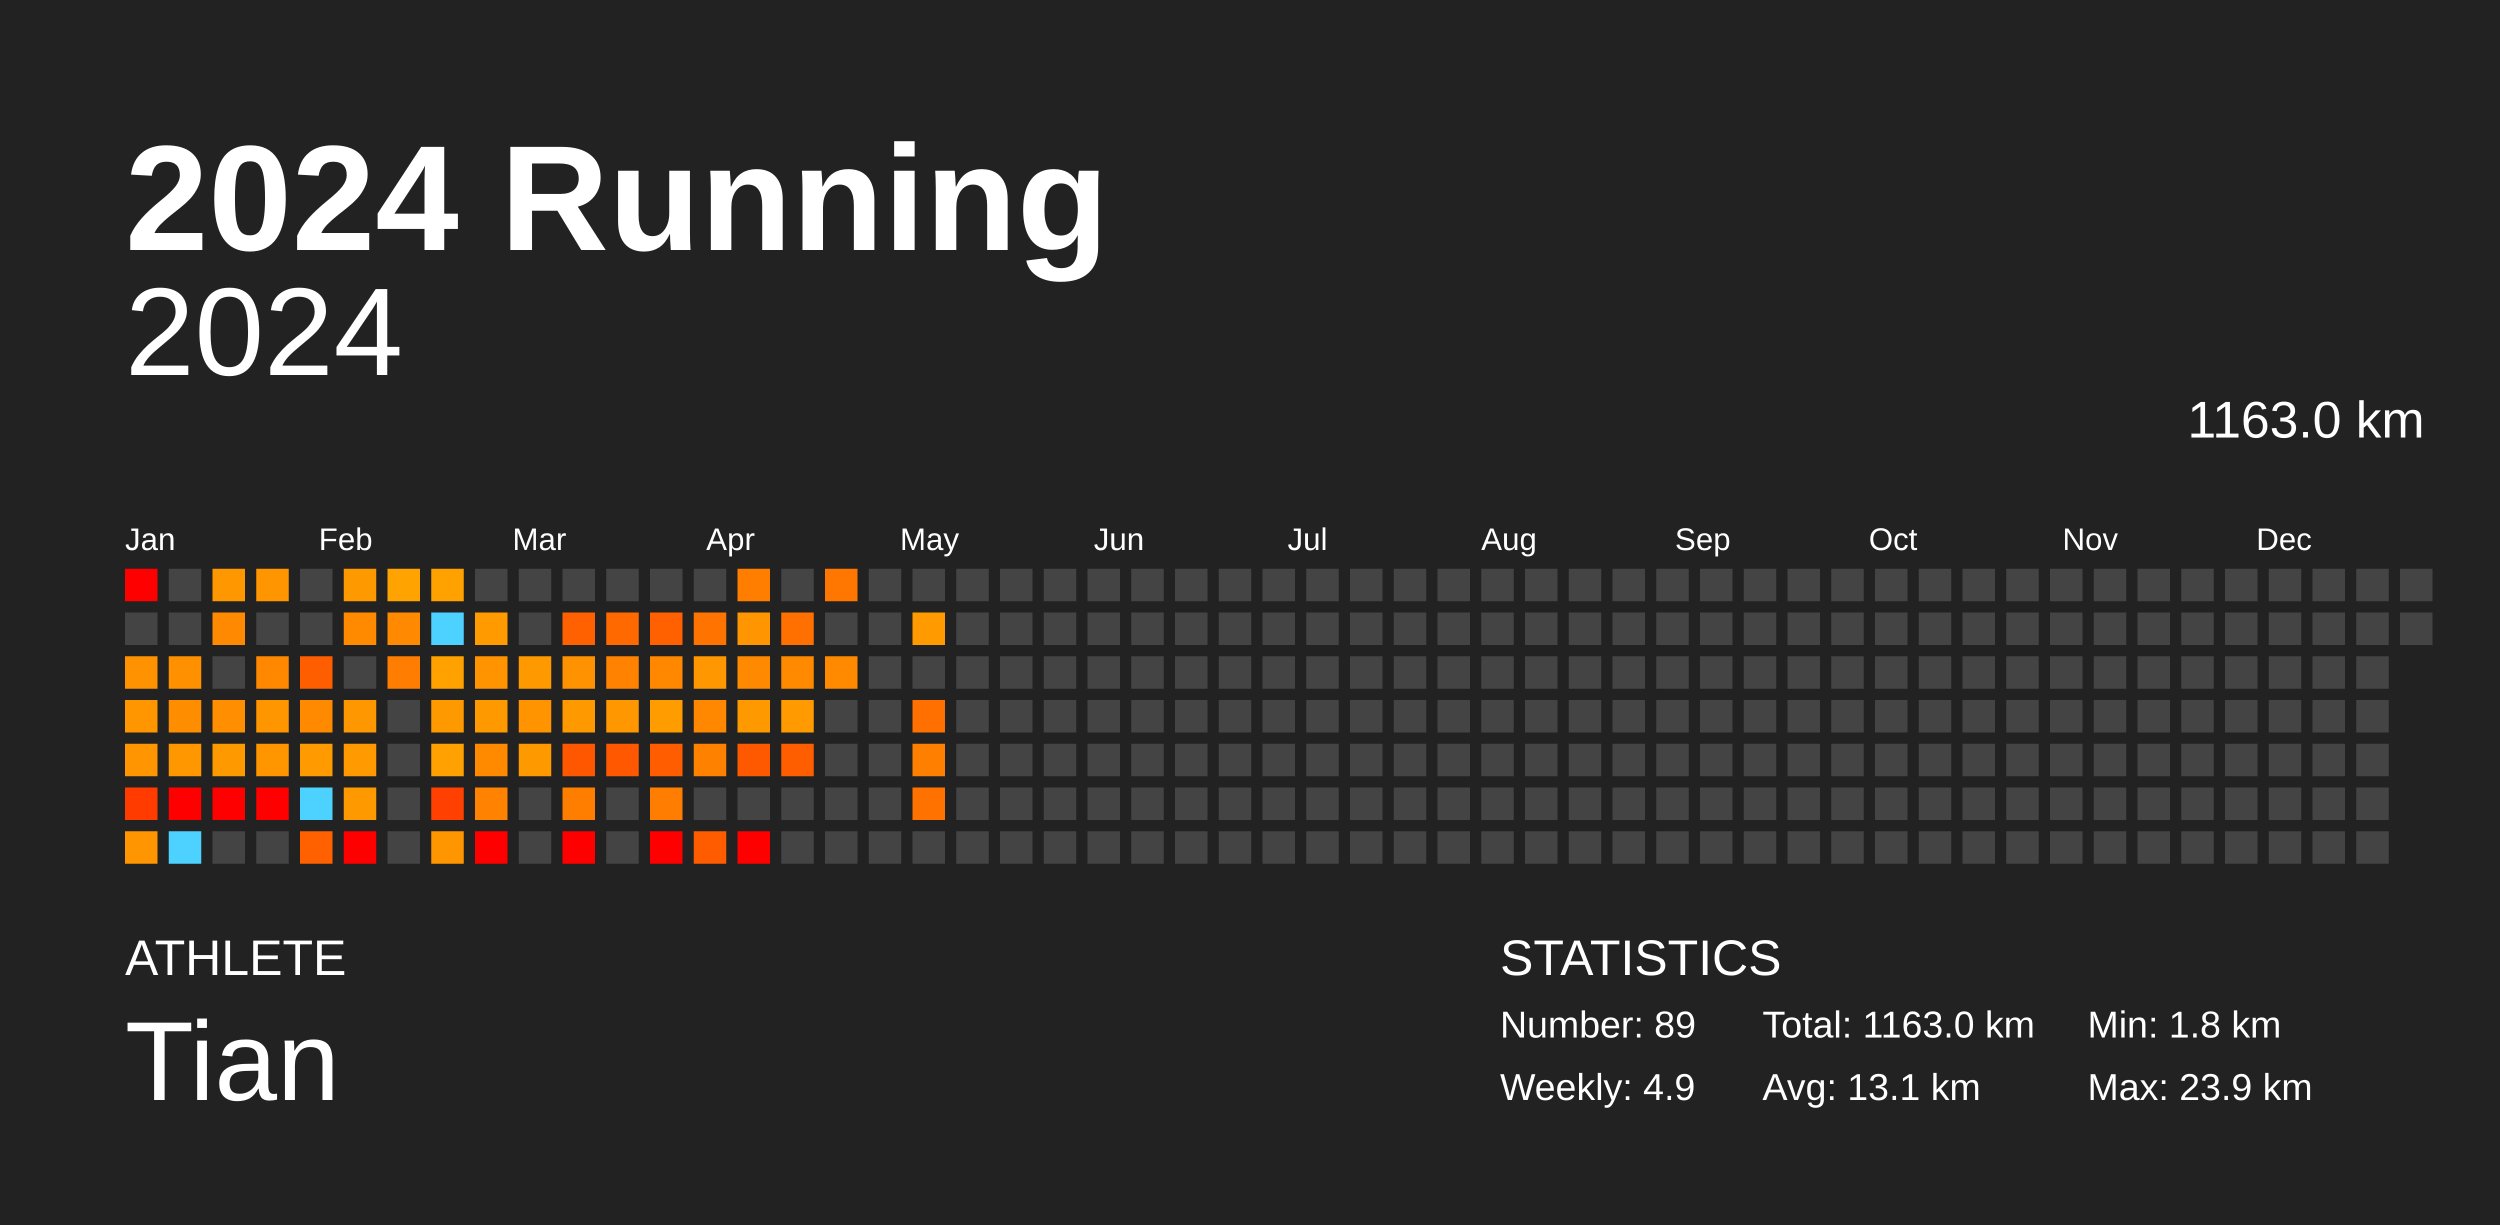
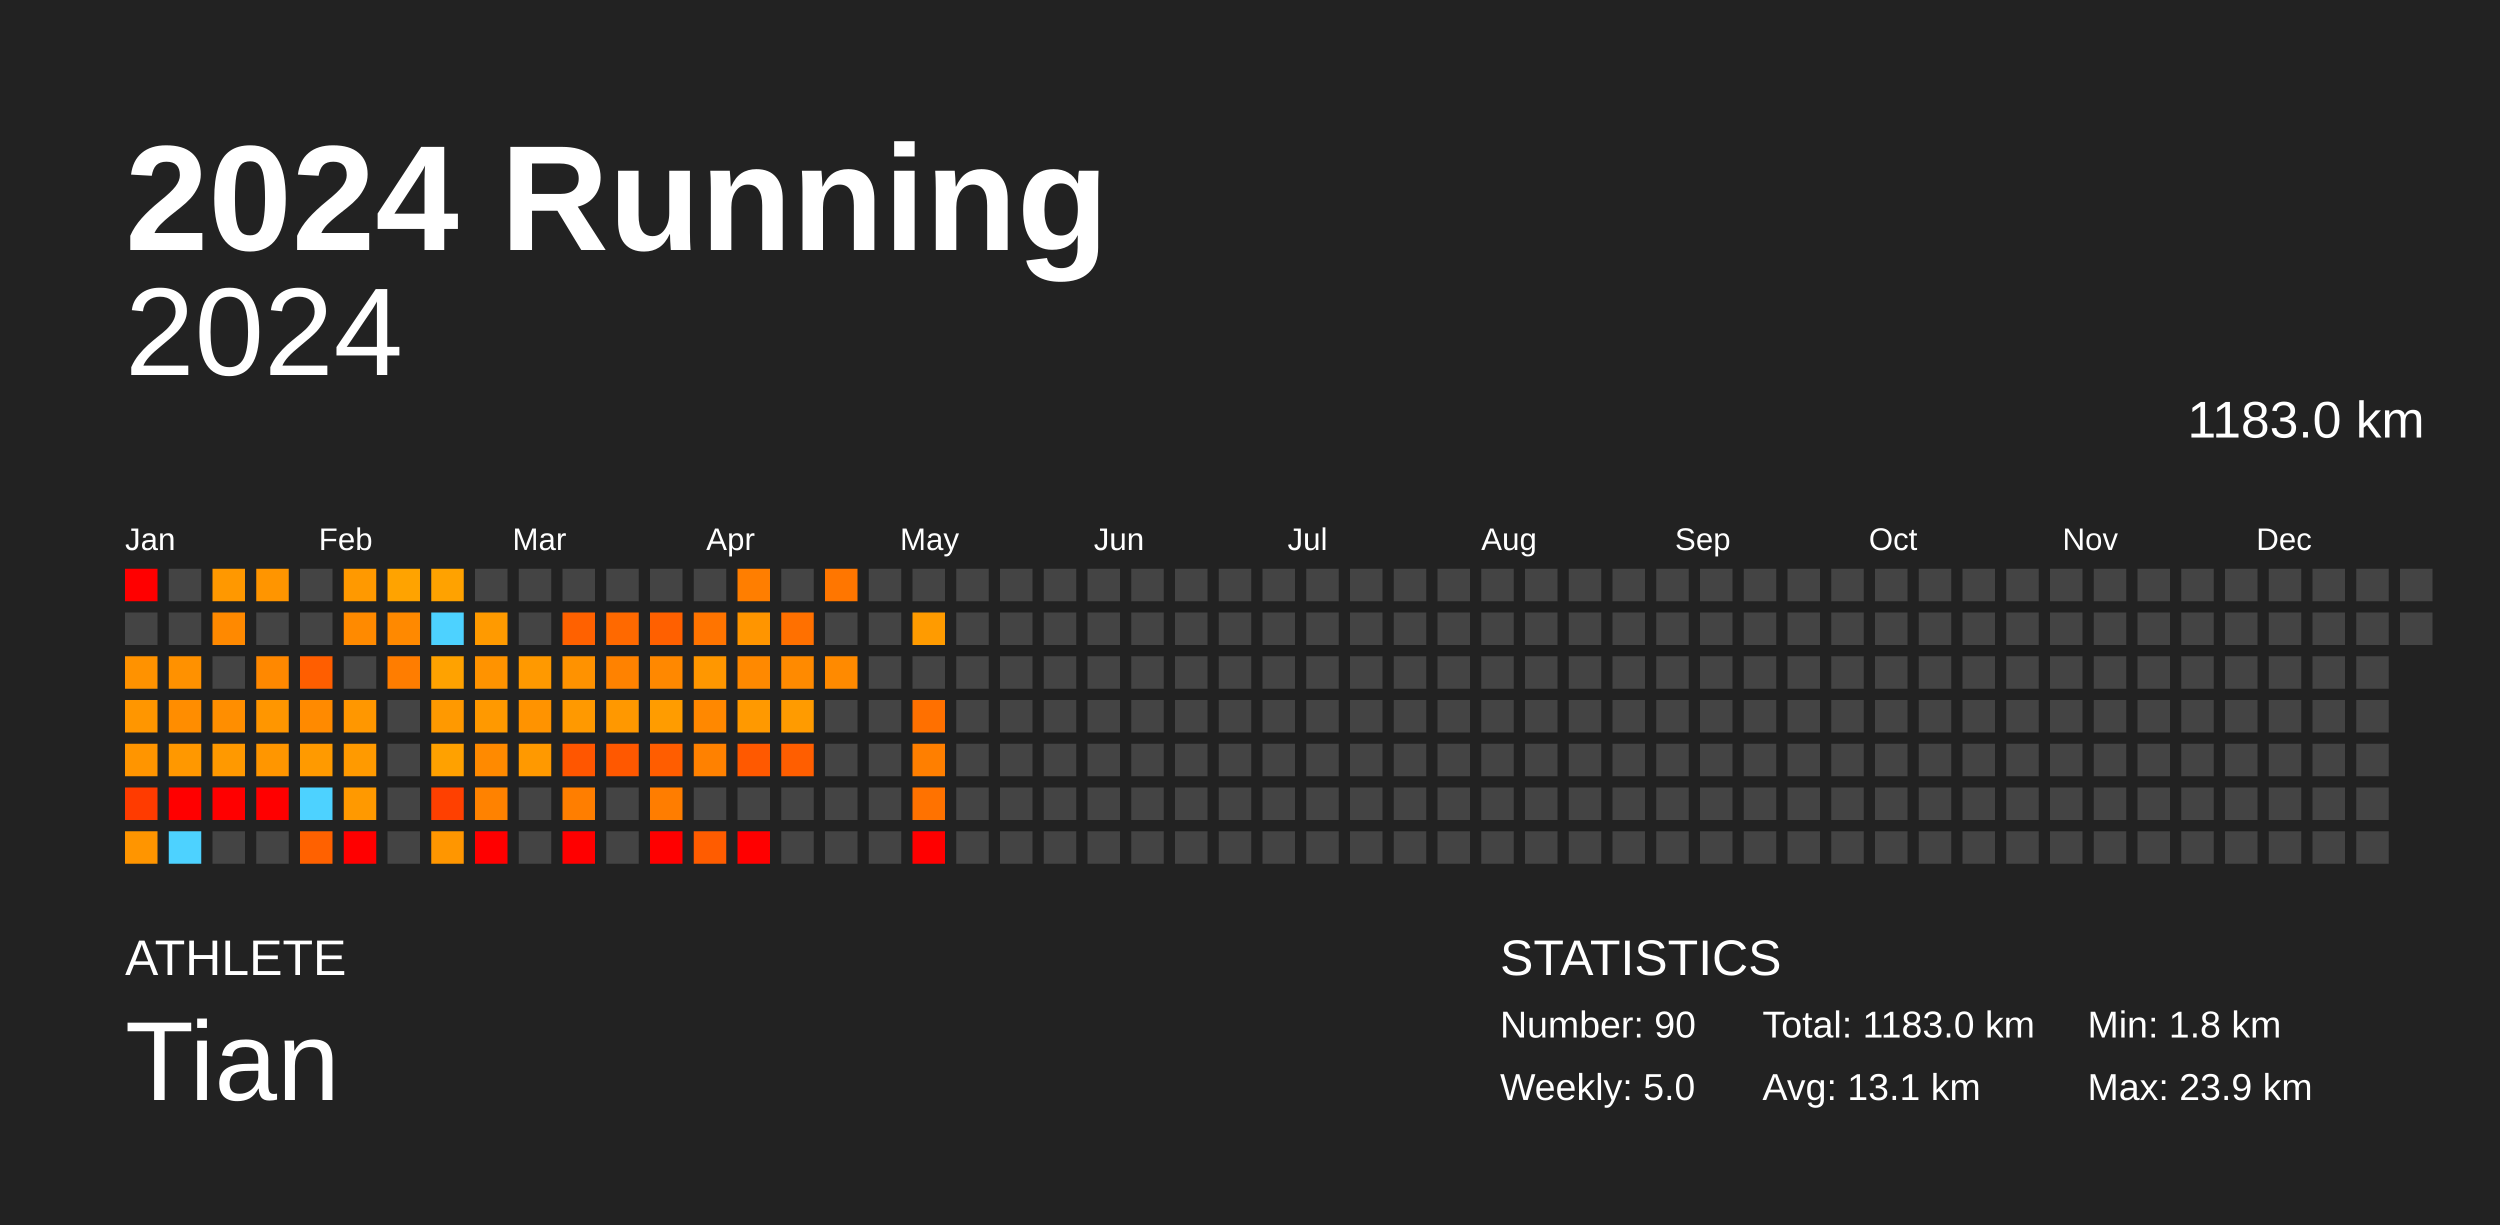
<svg xmlns="http://www.w3.org/2000/svg" baseProfile="full" height="98mm" version="1.1" viewBox="0,0,200,98" width="200mm">
  <defs />
  <rect fill="#222222" height="98" width="200" x="0" y="0" />
  <text fill="#FFFFFF" style="font-size:12px; font-family:Arial; font-weight:bold;" x="10" y="20">2024 Running</text>
  <text fill="#FFFFFF" style="font-size:4px; font-family:Arial" x="10" y="78">ATHLETE</text>
  <text fill="#FFFFFF" style="font-size:9px; font-family:Arial" x="10" y="88">Tian</text>
  <text fill="#FFFFFF" style="font-size:4px; font-family:Arial" x="120" y="78">STATISTICS</text>
-   <text fill="#FFFFFF" style="font-size:3px; font-family:Arial" x="120" y="83">Number: 89</text>
-   <text fill="#FFFFFF" style="font-size:3px; font-family:Arial" x="120" y="88">Weekly: 4.9</text>
-   <text fill="#FFFFFF" style="font-size:3px; font-family:Arial" x="141" y="83">Total: 1163.0 km</text>
+   <text fill="#FFFFFF" style="font-size:3px; font-family:Arial" x="120" y="83">Number: 90</text>
+   <text fill="#FFFFFF" style="font-size:3px; font-family:Arial" x="120" y="88">Weekly: 5.0</text>
+   <text fill="#FFFFFF" style="font-size:3px; font-family:Arial" x="141" y="83">Total: 1183.0 km</text>
  <text fill="#FFFFFF" style="font-size:3px; font-family:Arial" x="141" y="88">Avg: 13.1 km</text>
  <text fill="#FFFFFF" style="font-size:3px; font-family:Arial" x="167" y="83">Min: 1.8 km</text>
  <text fill="#FFFFFF" style="font-size:3px; font-family:Arial" x="167" y="88">Max: 23.9 km</text>
  <text alignment-baseline="hanging" fill="#FFFFFF" style="font-size:10.0px; font-family:Arial;" x="10" y="30">2024</text>
-   <text alignment-baseline="hanging" fill="#FFFFFF" style="font-size:4.125px; font-family:Arial;" x="175" y="35">1163.0 km</text>
+   <text alignment-baseline="hanging" fill="#FFFFFF" style="font-size:4.125px; font-family:Arial;" x="175" y="35">1183.0 km</text>
  <text fill="#FFFFFF" style="font-size:2.5px; font-family:Arial" x="10.0" y="44">Jan</text>
  <text fill="#FFFFFF" style="font-size:2.5px; font-family:Arial" x="25.5" y="44">Feb</text>
  <text fill="#FFFFFF" style="font-size:2.5px; font-family:Arial" x="41.0" y="44">Mar</text>
  <text fill="#FFFFFF" style="font-size:2.5px; font-family:Arial" x="56.5" y="44">Apr</text>
  <text fill="#FFFFFF" style="font-size:2.5px; font-family:Arial" x="72.0" y="44">May</text>
  <text fill="#FFFFFF" style="font-size:2.5px; font-family:Arial" x="87.5" y="44">Jun</text>
  <text fill="#FFFFFF" style="font-size:2.5px; font-family:Arial" x="103.0" y="44">Jul</text>
  <text fill="#FFFFFF" style="font-size:2.5px; font-family:Arial" x="118.5" y="44">Aug</text>
  <text fill="#FFFFFF" style="font-size:2.5px; font-family:Arial" x="134.0" y="44">Sep</text>
  <text fill="#FFFFFF" style="font-size:2.5px; font-family:Arial" x="149.5" y="44">Oct</text>
  <text fill="#FFFFFF" style="font-size:2.5px; font-family:Arial" x="165.0" y="44">Nov</text>
  <text fill="#FFFFFF" style="font-size:2.5px; font-family:Arial" x="180.5" y="44">Dec</text>
  <rect fill="red" height="2.6" width="2.6" x="10.0" y="45.5" />
  <rect fill="#444444" height="2.6" width="2.6" x="10.0" y="49.0" />
  <rect fill="#ff9200" height="2.6" width="2.6" x="10.0" y="52.5" />
  <rect fill="#ff9600" height="2.6" width="2.6" x="10.0" y="56.0" />
  <rect fill="#ff9500" height="2.6" width="2.6" x="10.0" y="59.5" />
  <rect fill="#ff3b00" height="2.6" width="2.6" x="10.0" y="63.0" />
  <rect fill="#ff9500" height="2.6" width="2.6" x="10.0" y="66.5" />
  <rect fill="#444444" height="2.6" width="2.6" x="13.5" y="45.5" />
  <rect fill="#444444" height="2.6" width="2.6" x="13.5" y="49.0" />
  <rect fill="#ff9100" height="2.6" width="2.6" x="13.5" y="52.5" />
  <rect fill="#ff8d00" height="2.6" width="2.6" x="13.5" y="56.0" />
  <rect fill="#ff9800" height="2.6" width="2.6" x="13.5" y="59.5" />
  <rect fill="red" height="2.6" width="2.6" x="13.5" y="63.0" />
  <rect fill="#4dd2ff" height="2.6" width="2.6" x="13.5" y="66.5" />
  <rect fill="#ff9800" height="2.6" width="2.6" x="17.0" y="45.5" />
  <rect fill="#ff8900" height="2.6" width="2.6" x="17.0" y="49.0" />
  <rect fill="#444444" height="2.6" width="2.6" x="17.0" y="52.5" />
  <rect fill="#ff8e00" height="2.6" width="2.6" x="17.0" y="56.0" />
  <rect fill="#ff9900" height="2.6" width="2.6" x="17.0" y="59.5" />
  <rect fill="red" height="2.6" width="2.6" x="17.0" y="63.0" />
  <rect fill="#444444" height="2.6" width="2.6" x="17.0" y="66.5" />
  <rect fill="#ff9500" height="2.6" width="2.6" x="20.5" y="45.5" />
  <rect fill="#444444" height="2.6" width="2.6" x="20.5" y="49.0" />
  <rect fill="#ff8800" height="2.6" width="2.6" x="20.5" y="52.5" />
  <rect fill="#ff9600" height="2.6" width="2.6" x="20.5" y="56.0" />
  <rect fill="#ff9600" height="2.6" width="2.6" x="20.5" y="59.5" />
  <rect fill="red" height="2.6" width="2.6" x="20.5" y="63.0" />
  <rect fill="#444444" height="2.6" width="2.6" x="20.5" y="66.5" />
  <rect fill="#444444" height="2.6" width="2.6" x="24.0" y="45.5" />
  <rect fill="#444444" height="2.6" width="2.6" x="24.0" y="49.0" />
  <rect fill="#ff5e00" height="2.6" width="2.6" x="24.0" y="52.5" />
  <rect fill="#ff8a00" height="2.6" width="2.6" x="24.0" y="56.0" />
  <rect fill="#ff9a00" height="2.6" width="2.6" x="24.0" y="59.5" />
  <rect fill="#4dd2ff" height="2.6" width="2.6" x="24.0" y="63.0" />
  <rect fill="#ff6100" height="2.6" width="2.6" x="24.0" y="66.5" />
  <rect fill="#ff9900" height="2.6" width="2.6" x="27.5" y="45.5" />
  <rect fill="#ff8a00" height="2.6" width="2.6" x="27.5" y="49.0" />
  <rect fill="#444444" height="2.6" width="2.6" x="27.5" y="52.5" />
  <rect fill="#ff9700" height="2.6" width="2.6" x="27.5" y="56.0" />
  <rect fill="#ff9a00" height="2.6" width="2.6" x="27.5" y="59.5" />
  <rect fill="#ff9900" height="2.6" width="2.6" x="27.5" y="63.0" />
  <rect fill="red" height="2.6" width="2.6" x="27.5" y="66.5" />
  <rect fill="#ffa300" height="2.6" width="2.6" x="31.0" y="45.5" />
  <rect fill="#ff8900" height="2.6" width="2.6" x="31.0" y="49.0" />
  <rect fill="#ff7d00" height="2.6" width="2.6" x="31.0" y="52.5" />
  <rect fill="#444444" height="2.6" width="2.6" x="31.0" y="56.0" />
  <rect fill="#444444" height="2.6" width="2.6" x="31.0" y="59.5" />
  <rect fill="#444444" height="2.6" width="2.6" x="31.0" y="63.0" />
  <rect fill="#444444" height="2.6" width="2.6" x="31.0" y="66.5" />
  <rect fill="#ffa200" height="2.6" width="2.6" x="34.5" y="45.5" />
  <rect fill="#4dd2ff" height="2.6" width="2.6" x="34.5" y="49.0" />
  <rect fill="#ffa200" height="2.6" width="2.6" x="34.5" y="52.5" />
  <rect fill="#ff9900" height="2.6" width="2.6" x="34.5" y="56.0" />
  <rect fill="#ffa100" height="2.6" width="2.6" x="34.5" y="59.5" />
  <rect fill="#ff4000" height="2.6" width="2.6" x="34.5" y="63.0" />
  <rect fill="#ff9600" height="2.6" width="2.6" x="34.5" y="66.5" />
  <rect fill="#444444" height="2.6" width="2.6" x="38.0" y="45.5" />
  <rect fill="#ff9a00" height="2.6" width="2.6" x="38.0" y="49.0" />
  <rect fill="#ff9300" height="2.6" width="2.6" x="38.0" y="52.5" />
  <rect fill="#ff9900" height="2.6" width="2.6" x="38.0" y="56.0" />
  <rect fill="#ff8a00" height="2.6" width="2.6" x="38.0" y="59.5" />
  <rect fill="#ff8200" height="2.6" width="2.6" x="38.0" y="63.0" />
  <rect fill="red" height="2.6" width="2.6" x="38.0" y="66.5" />
  <rect fill="#444444" height="2.6" width="2.6" x="41.5" y="45.5" />
  <rect fill="#444444" height="2.6" width="2.6" x="41.5" y="49.0" />
  <rect fill="#ff9900" height="2.6" width="2.6" x="41.5" y="52.5" />
  <rect fill="#ff9300" height="2.6" width="2.6" x="41.5" y="56.0" />
  <rect fill="#ff9900" height="2.6" width="2.6" x="41.5" y="59.5" />
  <rect fill="#444444" height="2.6" width="2.6" x="41.5" y="63.0" />
  <rect fill="#444444" height="2.6" width="2.6" x="41.5" y="66.5" />
  <rect fill="#444444" height="2.6" width="2.6" x="45.0" y="45.5" />
  <rect fill="#ff6100" height="2.6" width="2.6" x="45.0" y="49.0" />
  <rect fill="#ff9200" height="2.6" width="2.6" x="45.0" y="52.5" />
  <rect fill="#ff9900" height="2.6" width="2.6" x="45.0" y="56.0" />
  <rect fill="#ff5600" height="2.6" width="2.6" x="45.0" y="59.5" />
  <rect fill="#ff7e00" height="2.6" width="2.6" x="45.0" y="63.0" />
  <rect fill="red" height="2.6" width="2.6" x="45.0" y="66.5" />
  <rect fill="#444444" height="2.6" width="2.6" x="48.5" y="45.5" />
  <rect fill="#ff6900" height="2.6" width="2.6" x="48.5" y="49.0" />
  <rect fill="#ff8200" height="2.6" width="2.6" x="48.5" y="52.5" />
  <rect fill="#ff9800" height="2.6" width="2.6" x="48.5" y="56.0" />
  <rect fill="#ff5800" height="2.6" width="2.6" x="48.5" y="59.5" />
  <rect fill="#444444" height="2.6" width="2.6" x="48.5" y="63.0" />
  <rect fill="#444444" height="2.6" width="2.6" x="48.5" y="66.5" />
  <rect fill="#444444" height="2.6" width="2.6" x="52.0" y="45.5" />
  <rect fill="#ff6000" height="2.6" width="2.6" x="52.0" y="49.0" />
  <rect fill="#ff8800" height="2.6" width="2.6" x="52.0" y="52.5" />
  <rect fill="#ff9c00" height="2.6" width="2.6" x="52.0" y="56.0" />
  <rect fill="#ff5d00" height="2.6" width="2.6" x="52.0" y="59.5" />
  <rect fill="#ff7d00" height="2.6" width="2.6" x="52.0" y="63.0" />
  <rect fill="red" height="2.6" width="2.6" x="52.0" y="66.5" />
  <rect fill="#444444" height="2.6" width="2.6" x="55.5" y="45.5" />
  <rect fill="#ff7400" height="2.6" width="2.6" x="55.5" y="49.0" />
  <rect fill="#ff9700" height="2.6" width="2.6" x="55.5" y="52.5" />
  <rect fill="#ff8800" height="2.6" width="2.6" x="55.5" y="56.0" />
  <rect fill="#ff8100" height="2.6" width="2.6" x="55.5" y="59.5" />
  <rect fill="#444444" height="2.6" width="2.6" x="55.5" y="63.0" />
  <rect fill="#ff5c00" height="2.6" width="2.6" x="55.5" y="66.5" />
  <rect fill="#ff7e00" height="2.6" width="2.6" x="59.0" y="45.5" />
  <rect fill="#ff9500" height="2.6" width="2.6" x="59.0" y="49.0" />
  <rect fill="#ff8900" height="2.6" width="2.6" x="59.0" y="52.5" />
  <rect fill="#ff9900" height="2.6" width="2.6" x="59.0" y="56.0" />
  <rect fill="#ff5900" height="2.6" width="2.6" x="59.0" y="59.5" />
  <rect fill="#444444" height="2.6" width="2.6" x="59.0" y="63.0" />
  <rect fill="red" height="2.6" width="2.6" x="59.0" y="66.5" />
  <rect fill="#444444" height="2.6" width="2.6" x="62.5" y="45.5" />
  <rect fill="#ff7000" height="2.6" width="2.6" x="62.5" y="49.0" />
  <rect fill="#ff8a00" height="2.6" width="2.6" x="62.5" y="52.5" />
  <rect fill="#ff9b00" height="2.6" width="2.6" x="62.5" y="56.0" />
  <rect fill="#ff5e00" height="2.6" width="2.6" x="62.5" y="59.5" />
  <rect fill="#444444" height="2.6" width="2.6" x="62.5" y="63.0" />
  <rect fill="#444444" height="2.6" width="2.6" x="62.5" y="66.5" />
  <rect fill="#ff7600" height="2.6" width="2.6" x="66.0" y="45.5" />
  <rect fill="#444444" height="2.6" width="2.6" x="66.0" y="49.0" />
  <rect fill="#ff8a00" height="2.6" width="2.6" x="66.0" y="52.5" />
  <rect fill="#444444" height="2.6" width="2.6" x="66.0" y="56.0" />
  <rect fill="#444444" height="2.6" width="2.6" x="66.0" y="59.5" />
  <rect fill="#444444" height="2.6" width="2.6" x="66.0" y="63.0" />
  <rect fill="#444444" height="2.6" width="2.6" x="66.0" y="66.5" />
  <rect fill="#444444" height="2.6" width="2.6" x="69.5" y="45.5" />
  <rect fill="#444444" height="2.6" width="2.6" x="69.5" y="49.0" />
  <rect fill="#444444" height="2.6" width="2.6" x="69.5" y="52.5" />
  <rect fill="#444444" height="2.6" width="2.6" x="69.5" y="56.0" />
  <rect fill="#444444" height="2.6" width="2.6" x="69.5" y="59.5" />
  <rect fill="#444444" height="2.6" width="2.6" x="69.5" y="63.0" />
  <rect fill="#444444" height="2.6" width="2.6" x="69.5" y="66.5" />
  <rect fill="#444444" height="2.6" width="2.6" x="73.0" y="45.5" />
  <rect fill="#ff9b00" height="2.6" width="2.6" x="73.0" y="49.0" />
  <rect fill="#444444" height="2.6" width="2.6" x="73.0" y="52.5" />
  <rect fill="#ff7000" height="2.6" width="2.6" x="73.0" y="56.0" />
  <rect fill="#ff7f00" height="2.6" width="2.6" x="73.0" y="59.5" />
  <rect fill="#ff7200" height="2.6" width="2.6" x="73.0" y="63.0" />
-   <rect fill="#444444" height="2.6" width="2.6" x="73.0" y="66.5" />
+   <rect fill="red" height="2.6" width="2.6" x="73.0" y="66.5" />
  <rect fill="#444444" height="2.6" width="2.6" x="76.5" y="45.5" />
  <rect fill="#444444" height="2.6" width="2.6" x="76.5" y="49.0" />
  <rect fill="#444444" height="2.6" width="2.6" x="76.5" y="52.5" />
  <rect fill="#444444" height="2.6" width="2.6" x="76.5" y="56.0" />
  <rect fill="#444444" height="2.6" width="2.6" x="76.5" y="59.5" />
  <rect fill="#444444" height="2.6" width="2.6" x="76.5" y="63.0" />
  <rect fill="#444444" height="2.6" width="2.6" x="76.5" y="66.5" />
  <rect fill="#444444" height="2.6" width="2.6" x="80.0" y="45.5" />
  <rect fill="#444444" height="2.6" width="2.6" x="80.0" y="49.0" />
  <rect fill="#444444" height="2.6" width="2.6" x="80.0" y="52.5" />
  <rect fill="#444444" height="2.6" width="2.6" x="80.0" y="56.0" />
  <rect fill="#444444" height="2.6" width="2.6" x="80.0" y="59.5" />
  <rect fill="#444444" height="2.6" width="2.6" x="80.0" y="63.0" />
  <rect fill="#444444" height="2.6" width="2.6" x="80.0" y="66.5" />
  <rect fill="#444444" height="2.6" width="2.6" x="83.5" y="45.5" />
  <rect fill="#444444" height="2.6" width="2.6" x="83.5" y="49.0" />
  <rect fill="#444444" height="2.6" width="2.6" x="83.5" y="52.5" />
  <rect fill="#444444" height="2.6" width="2.6" x="83.5" y="56.0" />
  <rect fill="#444444" height="2.6" width="2.6" x="83.5" y="59.5" />
  <rect fill="#444444" height="2.6" width="2.6" x="83.5" y="63.0" />
  <rect fill="#444444" height="2.6" width="2.6" x="83.5" y="66.5" />
  <rect fill="#444444" height="2.6" width="2.6" x="87.0" y="45.5" />
  <rect fill="#444444" height="2.6" width="2.6" x="87.0" y="49.0" />
  <rect fill="#444444" height="2.6" width="2.6" x="87.0" y="52.5" />
  <rect fill="#444444" height="2.6" width="2.6" x="87.0" y="56.0" />
  <rect fill="#444444" height="2.6" width="2.6" x="87.0" y="59.5" />
  <rect fill="#444444" height="2.6" width="2.6" x="87.0" y="63.0" />
  <rect fill="#444444" height="2.6" width="2.6" x="87.0" y="66.5" />
  <rect fill="#444444" height="2.6" width="2.6" x="90.5" y="45.5" />
  <rect fill="#444444" height="2.6" width="2.6" x="90.5" y="49.0" />
  <rect fill="#444444" height="2.6" width="2.6" x="90.5" y="52.5" />
  <rect fill="#444444" height="2.6" width="2.6" x="90.5" y="56.0" />
  <rect fill="#444444" height="2.6" width="2.6" x="90.5" y="59.5" />
  <rect fill="#444444" height="2.6" width="2.6" x="90.5" y="63.0" />
  <rect fill="#444444" height="2.6" width="2.6" x="90.5" y="66.5" />
  <rect fill="#444444" height="2.6" width="2.6" x="94.0" y="45.5" />
  <rect fill="#444444" height="2.6" width="2.6" x="94.0" y="49.0" />
  <rect fill="#444444" height="2.6" width="2.6" x="94.0" y="52.5" />
  <rect fill="#444444" height="2.6" width="2.6" x="94.0" y="56.0" />
  <rect fill="#444444" height="2.6" width="2.6" x="94.0" y="59.5" />
  <rect fill="#444444" height="2.6" width="2.6" x="94.0" y="63.0" />
  <rect fill="#444444" height="2.6" width="2.6" x="94.0" y="66.5" />
  <rect fill="#444444" height="2.6" width="2.6" x="97.5" y="45.5" />
  <rect fill="#444444" height="2.6" width="2.6" x="97.5" y="49.0" />
  <rect fill="#444444" height="2.6" width="2.6" x="97.5" y="52.5" />
  <rect fill="#444444" height="2.6" width="2.6" x="97.5" y="56.0" />
  <rect fill="#444444" height="2.6" width="2.6" x="97.5" y="59.5" />
  <rect fill="#444444" height="2.6" width="2.6" x="97.5" y="63.0" />
  <rect fill="#444444" height="2.6" width="2.6" x="97.5" y="66.5" />
  <rect fill="#444444" height="2.6" width="2.6" x="101.0" y="45.5" />
  <rect fill="#444444" height="2.6" width="2.6" x="101.0" y="49.0" />
  <rect fill="#444444" height="2.6" width="2.6" x="101.0" y="52.5" />
  <rect fill="#444444" height="2.6" width="2.6" x="101.0" y="56.0" />
  <rect fill="#444444" height="2.6" width="2.6" x="101.0" y="59.5" />
  <rect fill="#444444" height="2.6" width="2.6" x="101.0" y="63.0" />
  <rect fill="#444444" height="2.6" width="2.6" x="101.0" y="66.5" />
  <rect fill="#444444" height="2.6" width="2.6" x="104.5" y="45.5" />
  <rect fill="#444444" height="2.6" width="2.6" x="104.5" y="49.0" />
  <rect fill="#444444" height="2.6" width="2.6" x="104.5" y="52.5" />
  <rect fill="#444444" height="2.6" width="2.6" x="104.5" y="56.0" />
  <rect fill="#444444" height="2.6" width="2.6" x="104.5" y="59.5" />
  <rect fill="#444444" height="2.6" width="2.6" x="104.5" y="63.0" />
  <rect fill="#444444" height="2.6" width="2.6" x="104.5" y="66.5" />
  <rect fill="#444444" height="2.6" width="2.6" x="108.0" y="45.5" />
  <rect fill="#444444" height="2.6" width="2.6" x="108.0" y="49.0" />
  <rect fill="#444444" height="2.6" width="2.6" x="108.0" y="52.5" />
  <rect fill="#444444" height="2.6" width="2.6" x="108.0" y="56.0" />
  <rect fill="#444444" height="2.6" width="2.6" x="108.0" y="59.5" />
  <rect fill="#444444" height="2.6" width="2.6" x="108.0" y="63.0" />
  <rect fill="#444444" height="2.6" width="2.6" x="108.0" y="66.5" />
  <rect fill="#444444" height="2.6" width="2.6" x="111.5" y="45.5" />
  <rect fill="#444444" height="2.6" width="2.6" x="111.5" y="49.0" />
  <rect fill="#444444" height="2.6" width="2.6" x="111.5" y="52.5" />
  <rect fill="#444444" height="2.6" width="2.6" x="111.5" y="56.0" />
  <rect fill="#444444" height="2.6" width="2.6" x="111.5" y="59.5" />
  <rect fill="#444444" height="2.6" width="2.6" x="111.5" y="63.0" />
  <rect fill="#444444" height="2.6" width="2.6" x="111.5" y="66.5" />
  <rect fill="#444444" height="2.6" width="2.6" x="115.0" y="45.5" />
  <rect fill="#444444" height="2.6" width="2.6" x="115.0" y="49.0" />
  <rect fill="#444444" height="2.6" width="2.6" x="115.0" y="52.5" />
  <rect fill="#444444" height="2.6" width="2.6" x="115.0" y="56.0" />
  <rect fill="#444444" height="2.6" width="2.6" x="115.0" y="59.5" />
  <rect fill="#444444" height="2.6" width="2.6" x="115.0" y="63.0" />
  <rect fill="#444444" height="2.6" width="2.6" x="115.0" y="66.5" />
  <rect fill="#444444" height="2.6" width="2.6" x="118.5" y="45.5" />
  <rect fill="#444444" height="2.6" width="2.6" x="118.5" y="49.0" />
  <rect fill="#444444" height="2.6" width="2.6" x="118.5" y="52.5" />
  <rect fill="#444444" height="2.6" width="2.6" x="118.5" y="56.0" />
  <rect fill="#444444" height="2.6" width="2.6" x="118.5" y="59.5" />
  <rect fill="#444444" height="2.6" width="2.6" x="118.5" y="63.0" />
  <rect fill="#444444" height="2.6" width="2.6" x="118.5" y="66.5" />
  <rect fill="#444444" height="2.6" width="2.6" x="122.0" y="45.5" />
  <rect fill="#444444" height="2.6" width="2.6" x="122.0" y="49.0" />
  <rect fill="#444444" height="2.6" width="2.6" x="122.0" y="52.5" />
  <rect fill="#444444" height="2.6" width="2.6" x="122.0" y="56.0" />
  <rect fill="#444444" height="2.6" width="2.6" x="122.0" y="59.5" />
  <rect fill="#444444" height="2.6" width="2.6" x="122.0" y="63.0" />
  <rect fill="#444444" height="2.6" width="2.6" x="122.0" y="66.5" />
  <rect fill="#444444" height="2.6" width="2.6" x="125.5" y="45.5" />
  <rect fill="#444444" height="2.6" width="2.6" x="125.5" y="49.0" />
  <rect fill="#444444" height="2.6" width="2.6" x="125.5" y="52.5" />
  <rect fill="#444444" height="2.6" width="2.6" x="125.5" y="56.0" />
  <rect fill="#444444" height="2.6" width="2.6" x="125.5" y="59.5" />
  <rect fill="#444444" height="2.6" width="2.6" x="125.5" y="63.0" />
  <rect fill="#444444" height="2.6" width="2.6" x="125.5" y="66.5" />
  <rect fill="#444444" height="2.6" width="2.6" x="129.0" y="45.5" />
  <rect fill="#444444" height="2.6" width="2.6" x="129.0" y="49.0" />
  <rect fill="#444444" height="2.6" width="2.6" x="129.0" y="52.5" />
  <rect fill="#444444" height="2.6" width="2.6" x="129.0" y="56.0" />
  <rect fill="#444444" height="2.6" width="2.6" x="129.0" y="59.5" />
  <rect fill="#444444" height="2.6" width="2.6" x="129.0" y="63.0" />
  <rect fill="#444444" height="2.6" width="2.6" x="129.0" y="66.5" />
  <rect fill="#444444" height="2.6" width="2.6" x="132.5" y="45.5" />
  <rect fill="#444444" height="2.6" width="2.6" x="132.5" y="49.0" />
  <rect fill="#444444" height="2.6" width="2.6" x="132.5" y="52.5" />
  <rect fill="#444444" height="2.6" width="2.6" x="132.5" y="56.0" />
  <rect fill="#444444" height="2.6" width="2.6" x="132.5" y="59.5" />
  <rect fill="#444444" height="2.6" width="2.6" x="132.5" y="63.0" />
  <rect fill="#444444" height="2.6" width="2.6" x="132.5" y="66.5" />
  <rect fill="#444444" height="2.6" width="2.6" x="136.0" y="45.5" />
  <rect fill="#444444" height="2.6" width="2.6" x="136.0" y="49.0" />
  <rect fill="#444444" height="2.6" width="2.6" x="136.0" y="52.5" />
  <rect fill="#444444" height="2.6" width="2.6" x="136.0" y="56.0" />
  <rect fill="#444444" height="2.6" width="2.6" x="136.0" y="59.5" />
  <rect fill="#444444" height="2.6" width="2.6" x="136.0" y="63.0" />
  <rect fill="#444444" height="2.6" width="2.6" x="136.0" y="66.5" />
  <rect fill="#444444" height="2.6" width="2.6" x="139.5" y="45.5" />
  <rect fill="#444444" height="2.6" width="2.6" x="139.5" y="49.0" />
  <rect fill="#444444" height="2.6" width="2.6" x="139.5" y="52.5" />
  <rect fill="#444444" height="2.6" width="2.6" x="139.5" y="56.0" />
  <rect fill="#444444" height="2.6" width="2.6" x="139.5" y="59.5" />
  <rect fill="#444444" height="2.6" width="2.6" x="139.5" y="63.0" />
  <rect fill="#444444" height="2.6" width="2.6" x="139.5" y="66.5" />
  <rect fill="#444444" height="2.6" width="2.6" x="143.0" y="45.5" />
  <rect fill="#444444" height="2.6" width="2.6" x="143.0" y="49.0" />
  <rect fill="#444444" height="2.6" width="2.6" x="143.0" y="52.5" />
  <rect fill="#444444" height="2.6" width="2.6" x="143.0" y="56.0" />
  <rect fill="#444444" height="2.6" width="2.6" x="143.0" y="59.5" />
  <rect fill="#444444" height="2.6" width="2.6" x="143.0" y="63.0" />
  <rect fill="#444444" height="2.6" width="2.6" x="143.0" y="66.5" />
  <rect fill="#444444" height="2.6" width="2.6" x="146.5" y="45.5" />
  <rect fill="#444444" height="2.6" width="2.6" x="146.5" y="49.0" />
  <rect fill="#444444" height="2.6" width="2.6" x="146.5" y="52.5" />
  <rect fill="#444444" height="2.6" width="2.6" x="146.5" y="56.0" />
  <rect fill="#444444" height="2.6" width="2.6" x="146.5" y="59.5" />
  <rect fill="#444444" height="2.6" width="2.6" x="146.5" y="63.0" />
  <rect fill="#444444" height="2.6" width="2.6" x="146.5" y="66.5" />
  <rect fill="#444444" height="2.6" width="2.6" x="150.0" y="45.5" />
  <rect fill="#444444" height="2.6" width="2.6" x="150.0" y="49.0" />
  <rect fill="#444444" height="2.6" width="2.6" x="150.0" y="52.5" />
  <rect fill="#444444" height="2.6" width="2.6" x="150.0" y="56.0" />
  <rect fill="#444444" height="2.6" width="2.6" x="150.0" y="59.5" />
  <rect fill="#444444" height="2.6" width="2.6" x="150.0" y="63.0" />
  <rect fill="#444444" height="2.6" width="2.6" x="150.0" y="66.5" />
  <rect fill="#444444" height="2.6" width="2.6" x="153.5" y="45.5" />
  <rect fill="#444444" height="2.6" width="2.6" x="153.5" y="49.0" />
  <rect fill="#444444" height="2.6" width="2.6" x="153.5" y="52.5" />
  <rect fill="#444444" height="2.6" width="2.6" x="153.5" y="56.0" />
  <rect fill="#444444" height="2.6" width="2.6" x="153.5" y="59.5" />
  <rect fill="#444444" height="2.6" width="2.6" x="153.5" y="63.0" />
  <rect fill="#444444" height="2.6" width="2.6" x="153.5" y="66.5" />
  <rect fill="#444444" height="2.6" width="2.6" x="157.0" y="45.5" />
  <rect fill="#444444" height="2.6" width="2.6" x="157.0" y="49.0" />
  <rect fill="#444444" height="2.6" width="2.6" x="157.0" y="52.5" />
  <rect fill="#444444" height="2.6" width="2.6" x="157.0" y="56.0" />
  <rect fill="#444444" height="2.6" width="2.6" x="157.0" y="59.5" />
  <rect fill="#444444" height="2.6" width="2.6" x="157.0" y="63.0" />
  <rect fill="#444444" height="2.6" width="2.6" x="157.0" y="66.5" />
  <rect fill="#444444" height="2.6" width="2.6" x="160.5" y="45.5" />
  <rect fill="#444444" height="2.6" width="2.6" x="160.5" y="49.0" />
  <rect fill="#444444" height="2.6" width="2.6" x="160.5" y="52.5" />
  <rect fill="#444444" height="2.6" width="2.6" x="160.5" y="56.0" />
  <rect fill="#444444" height="2.6" width="2.6" x="160.5" y="59.5" />
  <rect fill="#444444" height="2.6" width="2.6" x="160.5" y="63.0" />
  <rect fill="#444444" height="2.6" width="2.6" x="160.5" y="66.5" />
  <rect fill="#444444" height="2.6" width="2.6" x="164.0" y="45.5" />
  <rect fill="#444444" height="2.6" width="2.6" x="164.0" y="49.0" />
  <rect fill="#444444" height="2.6" width="2.6" x="164.0" y="52.5" />
  <rect fill="#444444" height="2.6" width="2.6" x="164.0" y="56.0" />
  <rect fill="#444444" height="2.6" width="2.6" x="164.0" y="59.5" />
  <rect fill="#444444" height="2.6" width="2.6" x="164.0" y="63.0" />
  <rect fill="#444444" height="2.6" width="2.6" x="164.0" y="66.5" />
  <rect fill="#444444" height="2.6" width="2.6" x="167.5" y="45.5" />
  <rect fill="#444444" height="2.6" width="2.6" x="167.5" y="49.0" />
  <rect fill="#444444" height="2.6" width="2.6" x="167.5" y="52.5" />
  <rect fill="#444444" height="2.6" width="2.6" x="167.5" y="56.0" />
  <rect fill="#444444" height="2.6" width="2.6" x="167.5" y="59.5" />
  <rect fill="#444444" height="2.6" width="2.6" x="167.5" y="63.0" />
  <rect fill="#444444" height="2.6" width="2.6" x="167.5" y="66.5" />
  <rect fill="#444444" height="2.6" width="2.6" x="171.0" y="45.5" />
  <rect fill="#444444" height="2.6" width="2.6" x="171.0" y="49.0" />
  <rect fill="#444444" height="2.6" width="2.6" x="171.0" y="52.5" />
  <rect fill="#444444" height="2.6" width="2.6" x="171.0" y="56.0" />
  <rect fill="#444444" height="2.6" width="2.6" x="171.0" y="59.5" />
  <rect fill="#444444" height="2.6" width="2.6" x="171.0" y="63.0" />
  <rect fill="#444444" height="2.6" width="2.6" x="171.0" y="66.5" />
  <rect fill="#444444" height="2.6" width="2.6" x="174.5" y="45.5" />
  <rect fill="#444444" height="2.6" width="2.6" x="174.5" y="49.0" />
  <rect fill="#444444" height="2.6" width="2.6" x="174.5" y="52.5" />
  <rect fill="#444444" height="2.6" width="2.6" x="174.5" y="56.0" />
  <rect fill="#444444" height="2.6" width="2.6" x="174.5" y="59.5" />
  <rect fill="#444444" height="2.6" width="2.6" x="174.5" y="63.0" />
  <rect fill="#444444" height="2.6" width="2.6" x="174.5" y="66.5" />
  <rect fill="#444444" height="2.6" width="2.6" x="178.0" y="45.5" />
  <rect fill="#444444" height="2.6" width="2.6" x="178.0" y="49.0" />
  <rect fill="#444444" height="2.6" width="2.6" x="178.0" y="52.5" />
  <rect fill="#444444" height="2.6" width="2.6" x="178.0" y="56.0" />
  <rect fill="#444444" height="2.6" width="2.6" x="178.0" y="59.5" />
  <rect fill="#444444" height="2.6" width="2.6" x="178.0" y="63.0" />
  <rect fill="#444444" height="2.6" width="2.6" x="178.0" y="66.5" />
  <rect fill="#444444" height="2.6" width="2.6" x="181.5" y="45.5" />
  <rect fill="#444444" height="2.6" width="2.6" x="181.5" y="49.0" />
  <rect fill="#444444" height="2.6" width="2.6" x="181.5" y="52.5" />
  <rect fill="#444444" height="2.6" width="2.6" x="181.5" y="56.0" />
  <rect fill="#444444" height="2.6" width="2.6" x="181.5" y="59.5" />
  <rect fill="#444444" height="2.6" width="2.6" x="181.5" y="63.0" />
  <rect fill="#444444" height="2.6" width="2.6" x="181.5" y="66.5" />
  <rect fill="#444444" height="2.6" width="2.6" x="185.0" y="45.5" />
  <rect fill="#444444" height="2.6" width="2.6" x="185.0" y="49.0" />
  <rect fill="#444444" height="2.6" width="2.6" x="185.0" y="52.5" />
  <rect fill="#444444" height="2.6" width="2.6" x="185.0" y="56.0" />
  <rect fill="#444444" height="2.6" width="2.6" x="185.0" y="59.5" />
  <rect fill="#444444" height="2.6" width="2.6" x="185.0" y="63.0" />
  <rect fill="#444444" height="2.6" width="2.6" x="185.0" y="66.5" />
  <rect fill="#444444" height="2.6" width="2.6" x="188.5" y="45.5" />
  <rect fill="#444444" height="2.6" width="2.6" x="188.5" y="49.0" />
  <rect fill="#444444" height="2.6" width="2.6" x="188.5" y="52.5" />
  <rect fill="#444444" height="2.6" width="2.6" x="188.5" y="56.0" />
  <rect fill="#444444" height="2.6" width="2.6" x="188.5" y="59.5" />
  <rect fill="#444444" height="2.6" width="2.6" x="188.5" y="63.0" />
  <rect fill="#444444" height="2.6" width="2.6" x="188.5" y="66.5" />
  <rect fill="#444444" height="2.6" width="2.6" x="192.0" y="45.5" />
  <rect fill="#444444" height="2.6" width="2.6" x="192.0" y="49.0" />
</svg>
